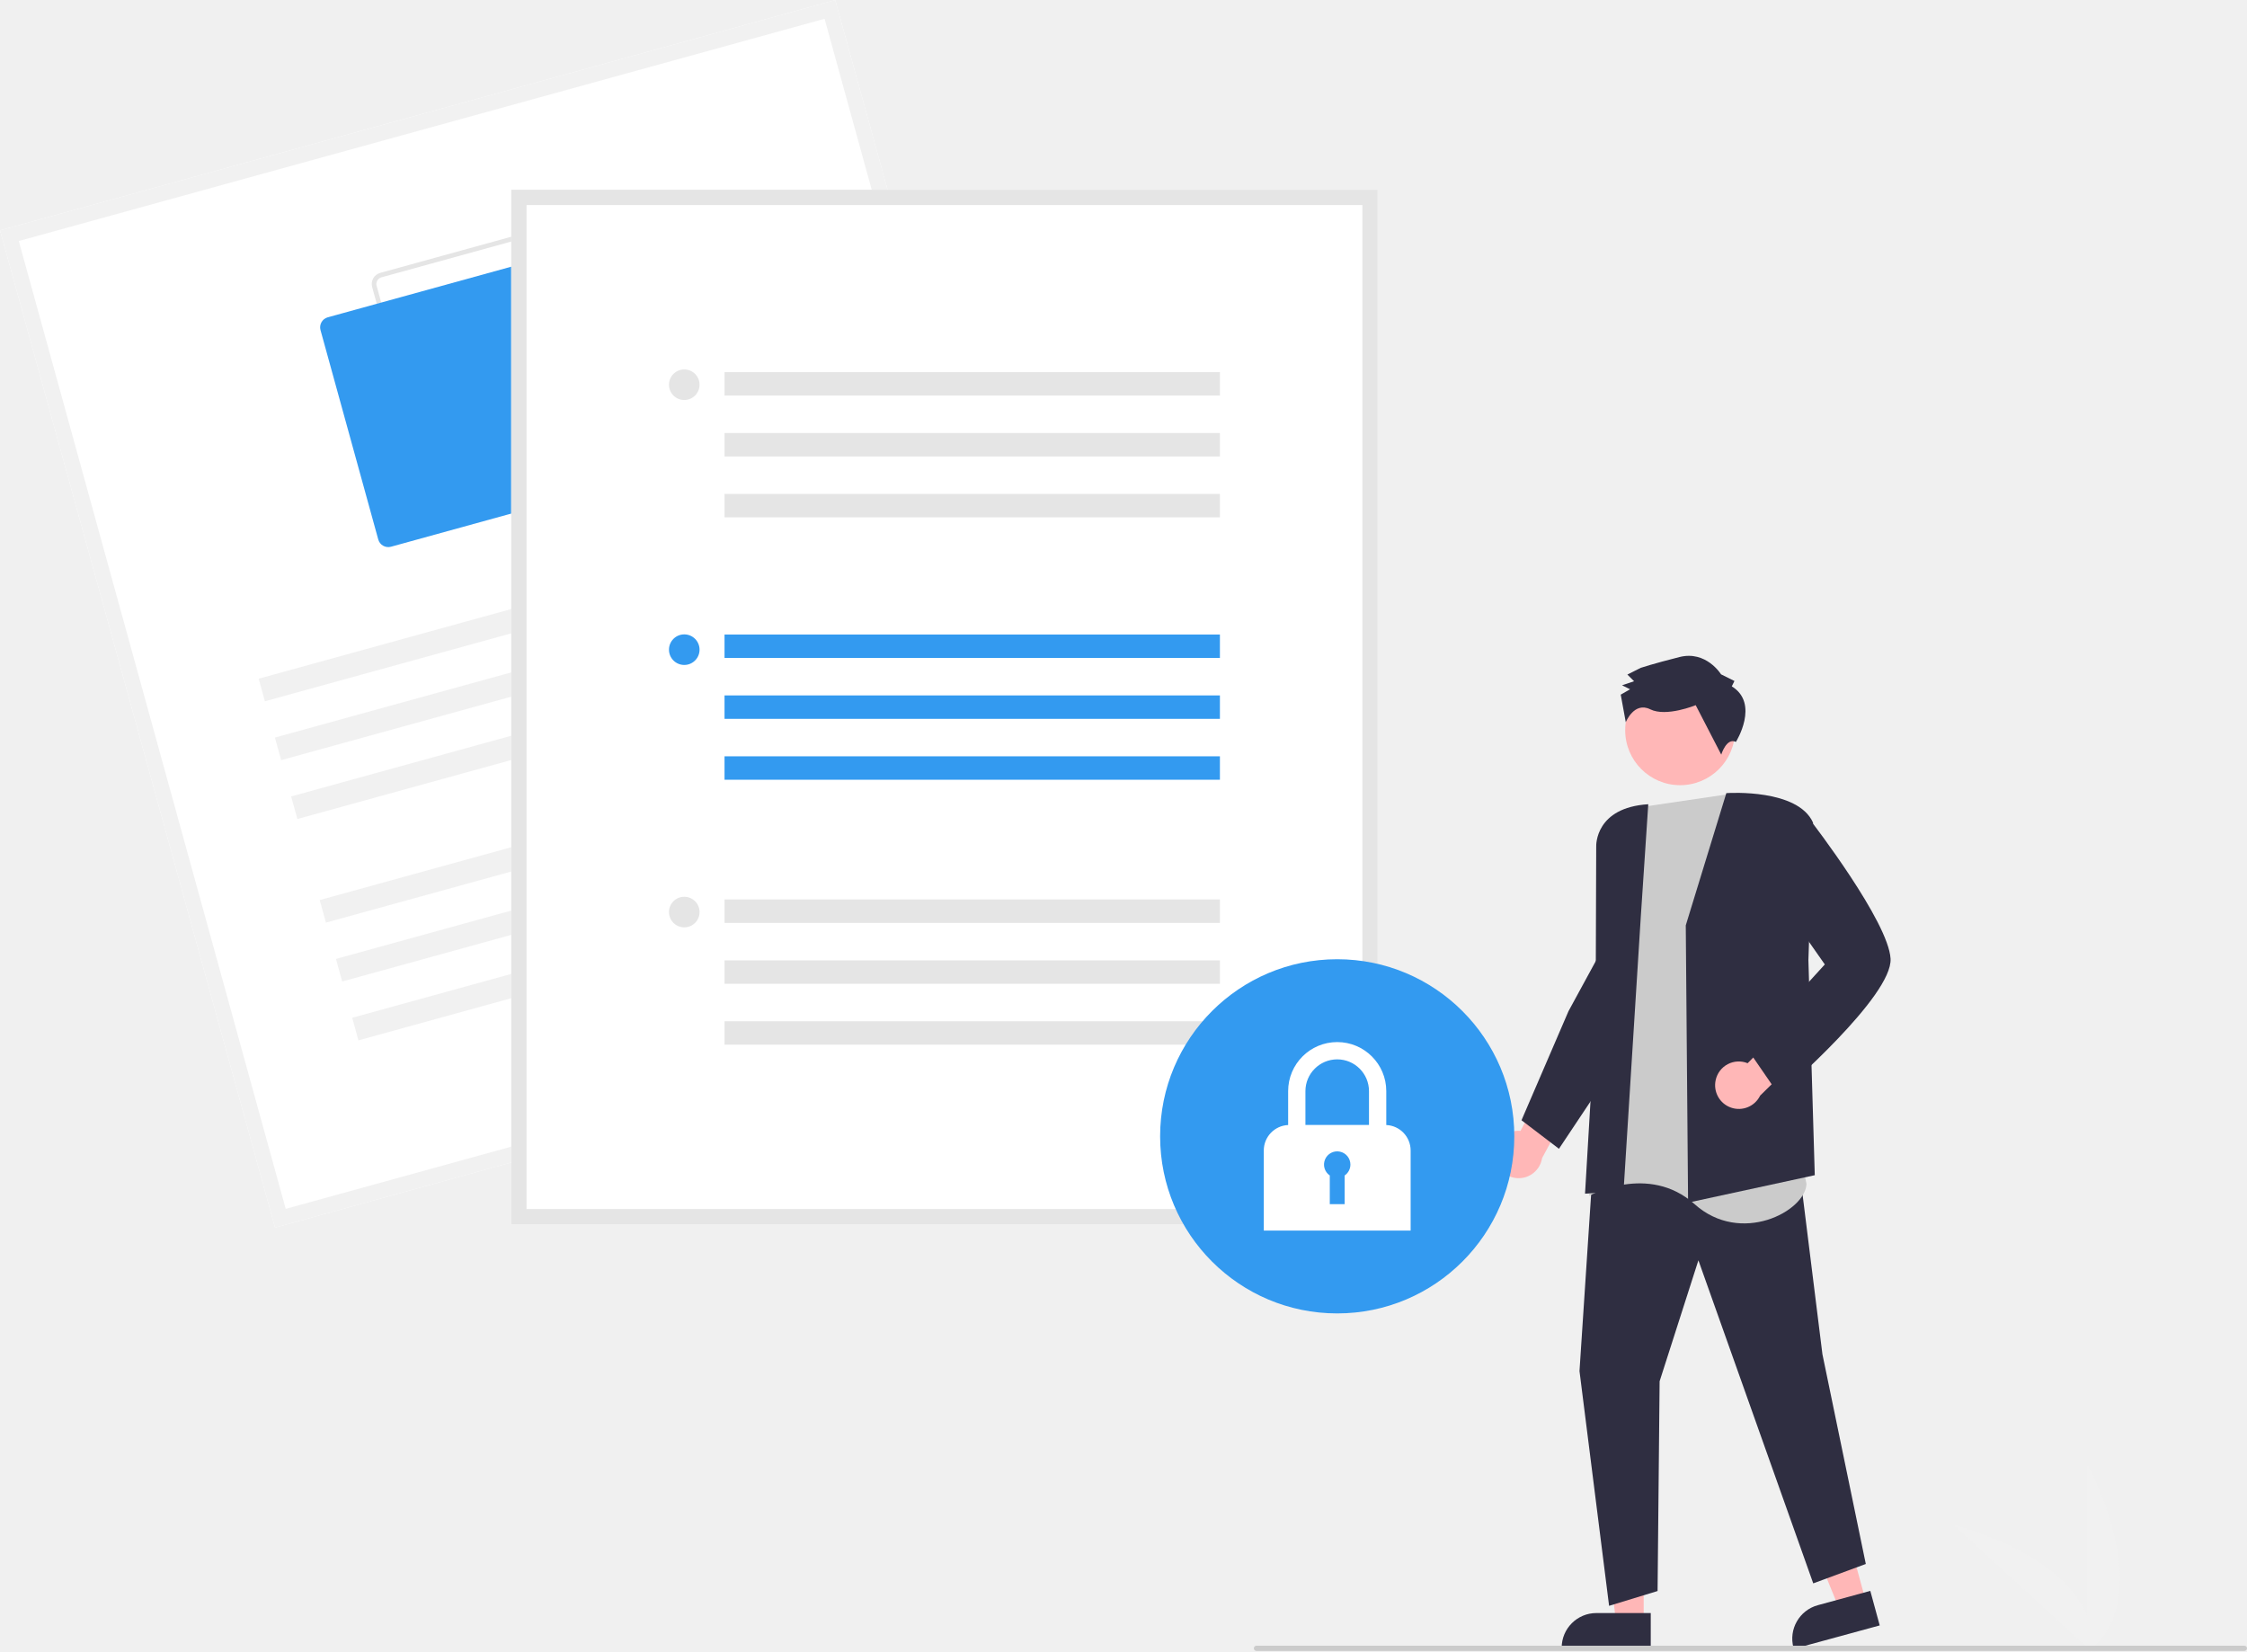
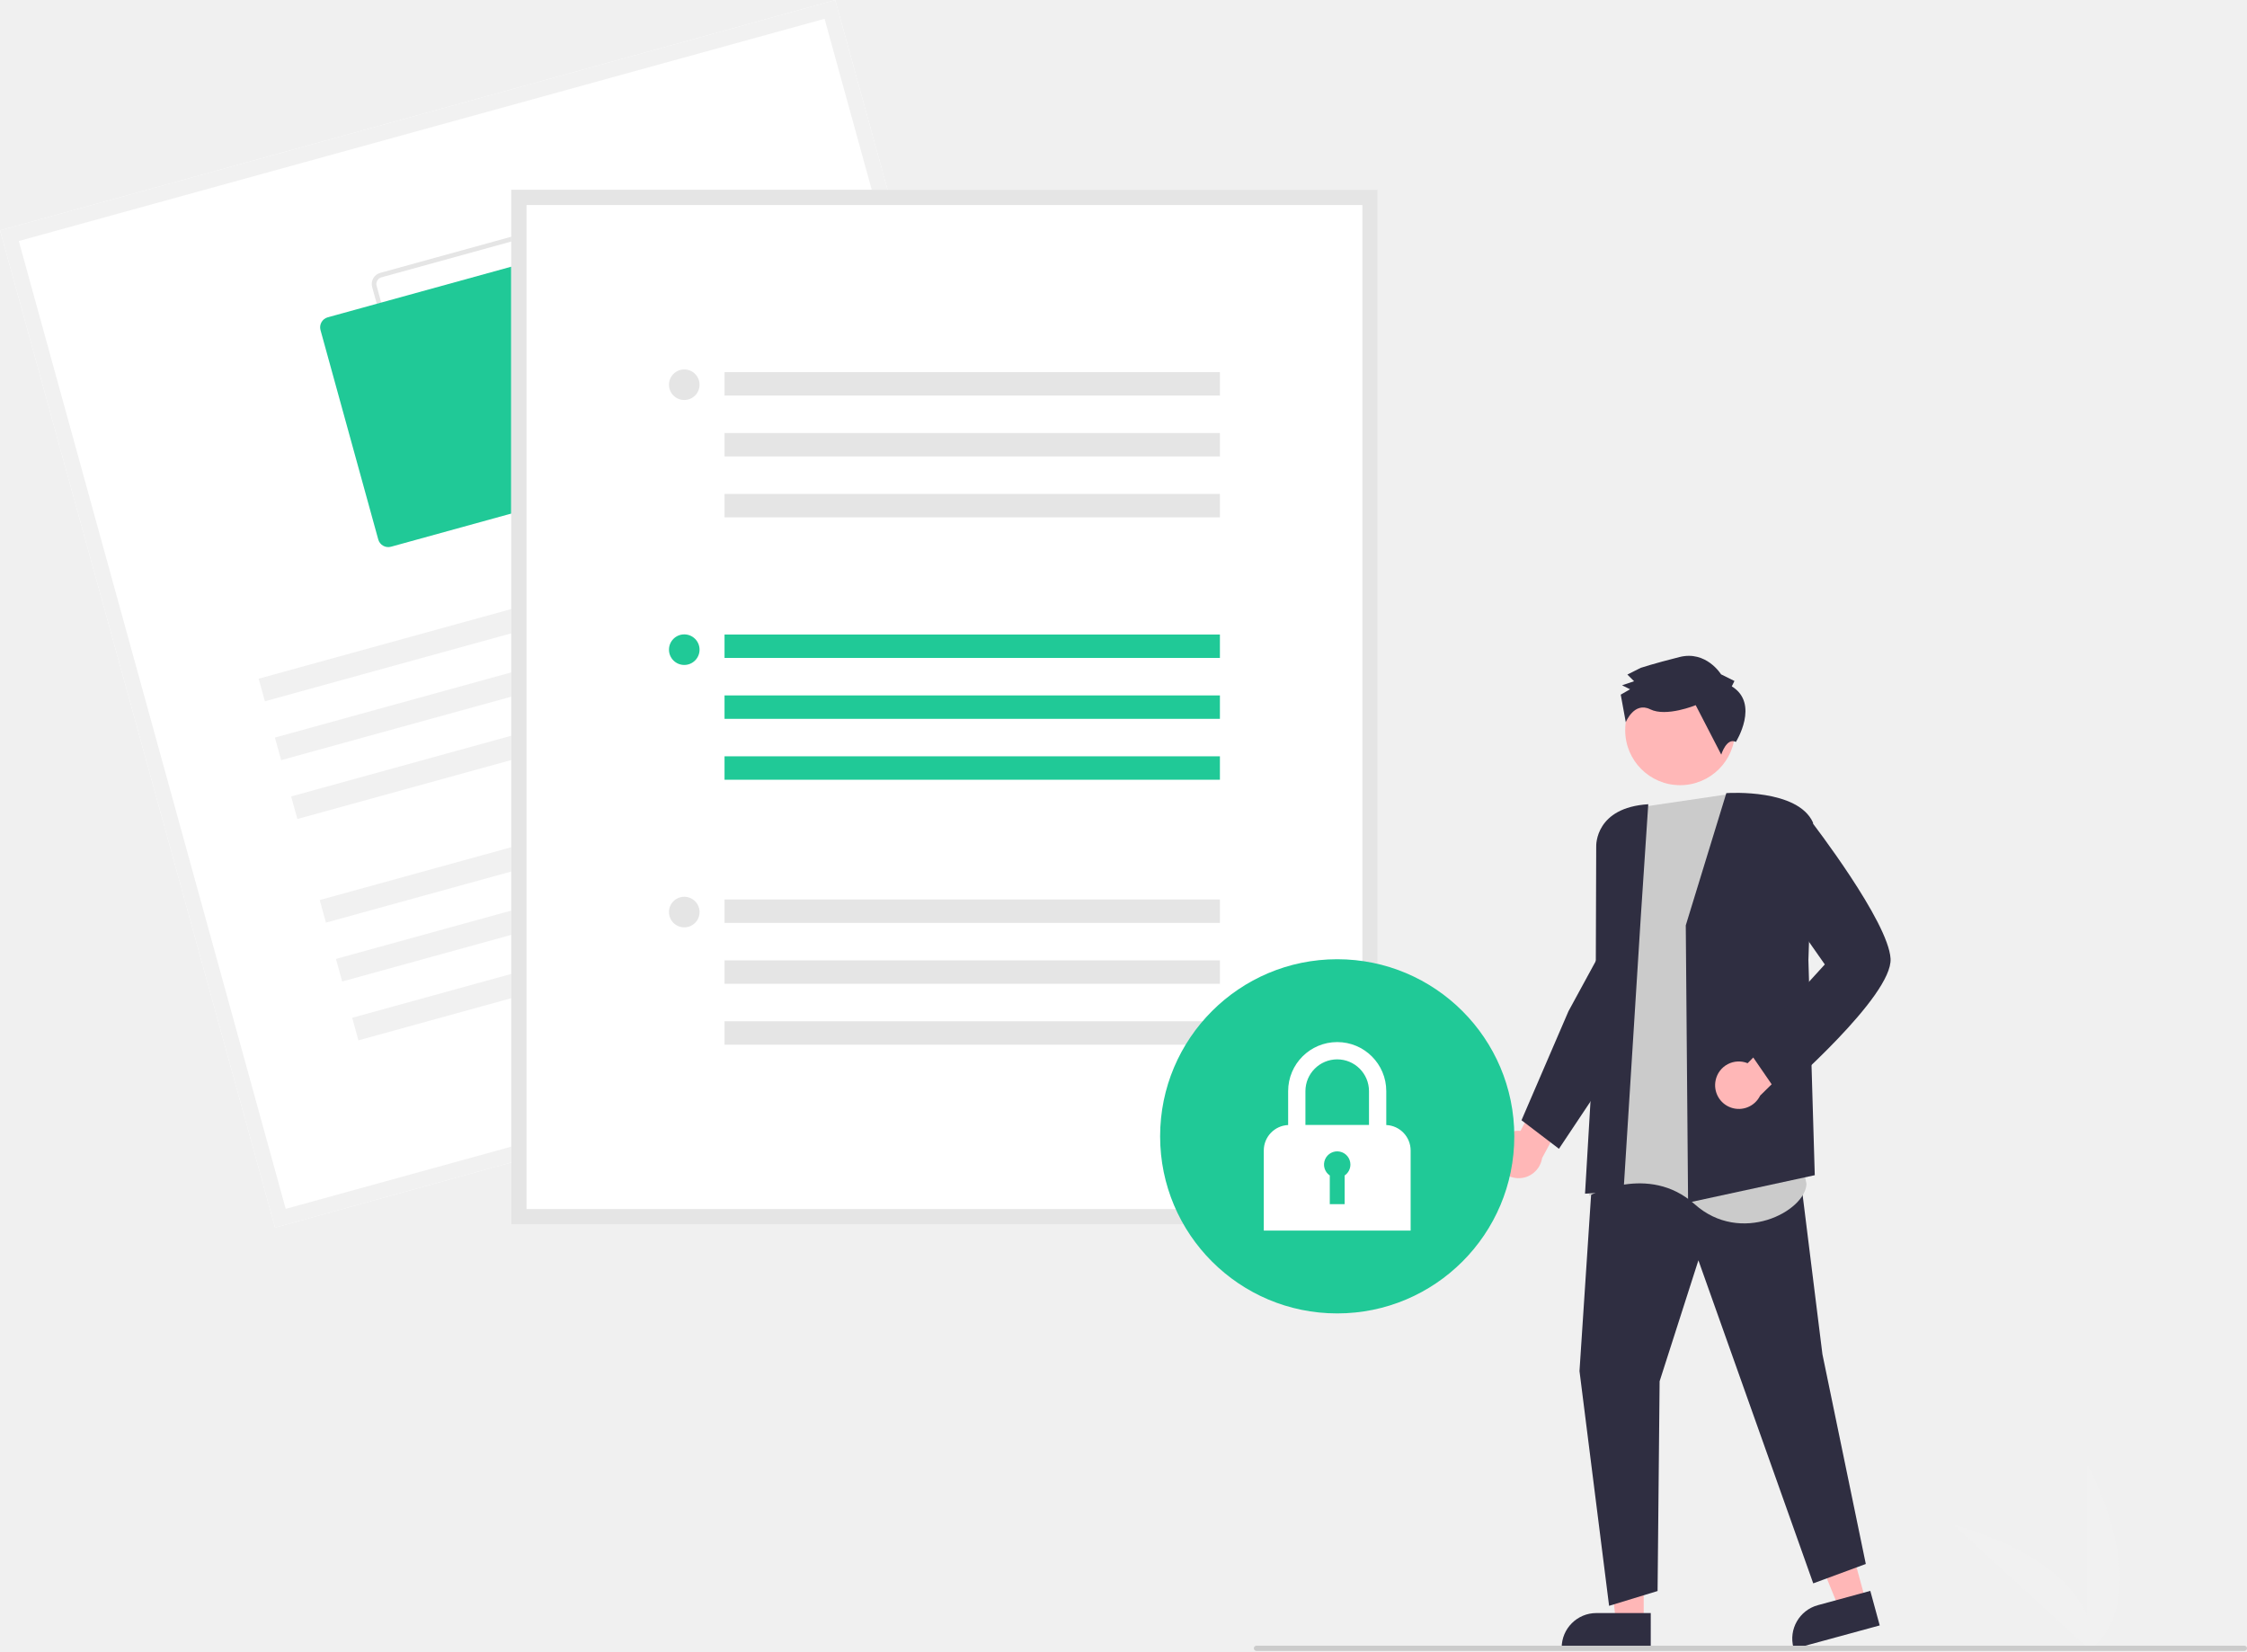
<svg xmlns="http://www.w3.org/2000/svg" data-name="Layer 1" width="866.524" height="637.056" viewBox="0 0 866.524 637.056">
  <path d="M971.738,768.528v-72.34S999.93,747.474,971.738,768.528Z" transform="translate(-166.7382 -131.4719)" fill="#f1f1f1" />
  <path d="M973.48,768.515,920.19,719.594S977.035,733.51,973.48,768.515Z" transform="translate(-166.7382 -131.4719)" fill="#f1f1f1" />
  <path d="M743.266,577.442a9.095,9.095,0,0,1,9.851-9.872l9.607-18.431,12.624,3.106-13.932,25.838a9.145,9.145,0,0,1-18.15-.641Z" transform="translate(-166.7382 -131.4719)" fill="#ffb7b7" />
  <polygon points="633.871 625.527 623.218 625.526 618.15 584.437 633.873 584.438 633.871 625.527" fill="#ffb7b7" />
  <path d="M803.326,767.325l-34.349-.001v-.434a13.37,13.37,0,0,1,13.37-13.369h.001l20.979.001Z" transform="translate(-166.7382 -131.4719)" fill="#2f2e41" />
  <polygon points="719.549 617.569 709.271 620.371 693.57 582.063 708.739 577.927 719.549 617.569" fill="#ffb7b7" />
  <path d="M891.625,758.288,858.486,767.325l-.114-.419a13.37,13.37,0,0,1,9.381-16.416l.001-0L887.993,744.97Z" transform="translate(-166.7382 -131.4719)" fill="#2f2e41" />
  <polygon points="614.423 448.033 609.109 528.727 620.524 619.261 639.221 613.554 640.009 532.663 654.966 486.018 699.25 610.602 719.521 603.123 702.792 522.232 693.345 446.262 614.423 448.033" fill="#2f2e41" />
  <path d="M832.823,437.806,801.337,442.449,789.994,453.667l-3.522,40.307,2.187,35.702-9.119,62.959s22.93-12.729,40.701,3.205,42.635,2.816,43.147-7.784Z" transform="translate(-166.7382 -131.4719)" fill="#cbcbcb" />
  <path d="M816.834,488.357l-0-.045,15.641-50.984.202-.013c1.113-.072,27.337-1.618,33.202,11.33l.028.062-1.782,52.983,2.454,82.979-48.501,10.505-.353.077Z" transform="translate(-166.7382 -131.4719)" fill="#2f2e41" />
  <path d="M799.501,484.833l2.869-43.221c-20.407,1.269-20.099,15.738-20.076,16.369l-.223,64.65-4.087,69.164,14.86-1.114Z" transform="translate(-166.7382 -131.4719)" fill="#2f2e41" />
  <path d="M753.485,563.477l18.117-42.047L784.248,498.208l6.602,41.889-22.922,34.384Z" transform="translate(-166.7382 -131.4719)" fill="#2f2e41" />
  <path d="M828.36,548.006a9.095,9.095,0,0,1,12.325-6.526l14.616-14.777,11.146,6.692L845.514,553.973A9.145,9.145,0,0,1,828.36,548.006Z" transform="translate(-166.7382 -131.4719)" fill="#ffb7b7" />
  <path d="M840.651,536.085,870.452,503.393,850.726,475.244l2.03-13.762L864.383,447.12l.227.293c1.239,1.604,30.362,39.439,31.198,53.763.839,14.376-41.021,50.742-42.803,52.282l-.248.214Z" transform="translate(-166.7382 -131.4719)" fill="#2f2e41" />
  <circle cx="647.916" cy="281.612" r="21.181" fill="#ffb7b7" />
  <path d="M834.576,396.15l1.027-2.067-5.167-2.567s-5.7-9.274-16.014-6.668-14.955,4.166-14.955,4.166l-5.154,2.593,2.587,2.574-4.64,1.56,3.1,1.54-3.607,2.073,1.942,10.628s3.225-8.061,9.425-4.981,17.541-1.592,17.541-1.592l9.853,19.069s2.033-6.684,5.657-4.902C836.171,417.577,845.43,402.831,834.576,396.15Z" transform="translate(-166.7382 -131.4719)" fill="#2f2e41" />
  <path d="M594.907,516.07,272.805,604.901,166.738,220.303l322.102-88.831Z" transform="translate(-166.7382 -131.4719)" fill="#fff" />
  <path d="M594.907,516.07,272.805,604.901,166.738,220.303l322.102-88.831ZM276.92,597.651l310.738-85.697-102.932-373.233-310.738,85.697Z" transform="translate(-166.7382 -131.4719)" fill="#f1f1f1" />
  <path d="M418.744,303.765l-80.741,22.267a4.46,4.46,0,0,1-5.479-3.11l-22.267-80.741a4.46,4.46,0,0,1,3.11-5.479l80.741-22.267a4.46,4.46,0,0,1,5.479,3.11l22.267,80.741A4.46,4.46,0,0,1,418.744,303.765ZM313.841,238.42a2.676,2.676,0,0,0-1.866,3.288l22.267,80.741a2.676,2.676,0,0,0,3.288,1.866l80.741-22.267a2.676,2.676,0,0,0,1.866-3.288l-22.267-80.741a2.676,2.676,0,0,0-3.288-1.866Z" transform="translate(-166.7382 -131.4719)" fill="#e5e5e5" />
-   <path d="M398.277,320.039l-80.741,22.267a4.014,4.014,0,0,1-4.931-2.799L290.337,258.766a4.014,4.014,0,0,1,2.799-4.931l80.741-22.267a4.014,4.014,0,0,1,4.931,2.799l22.267,80.741A4.014,4.014,0,0,1,398.277,320.039Z" transform="translate(-166.7382 -131.4719)" fill="#339af0" />
+   <path d="M398.277,320.039l-80.741,22.267a4.014,4.014,0,0,1-4.931-2.799L290.337,258.766a4.014,4.014,0,0,1,2.799-4.931l80.741-22.267a4.014,4.014,0,0,1,4.931,2.799l22.267,80.741A4.014,4.014,0,0,1,398.277,320.039Z" transform="translate(-166.7382 -131.4719)" fill="#20c997" />
  <rect x="263.489" y="361.969" width="233.728" height="9.032" transform="translate(-250.4837 -17.16149) rotate(-15.41811)" fill="#f1f1f1" />
  <rect x="269.75" y="384.671" width="233.728" height="9.032" transform="translate(-256.294 -14.67996) rotate(-15.41811)" fill="#f1f1f1" />
  <rect x="276.011" y="407.372" width="233.728" height="9.032" transform="translate(-262.1042 -12.19843) rotate(-15.41811)" fill="#f1f1f1" />
  <rect x="287.03" y="447.328" width="233.728" height="9.032" transform="translate(-272.3302 -7.83093) rotate(-15.41811)" fill="#f1f1f1" />
  <rect x="293.291" y="470.03" width="233.728" height="9.032" transform="translate(-278.1405 -5.34939) rotate(-15.41811)" fill="#f1f1f1" />
  <rect x="299.552" y="492.732" width="233.728" height="9.032" transform="translate(-283.9507 -2.86786) rotate(-15.41811)" fill="#f1f1f1" />
  <path d="M698.014,603.616H363.887V204.661H698.014Z" transform="translate(-166.7382 -131.4719)" fill="#fff" />
  <path d="M698.014,603.616H363.887V204.661H698.014Zm-328.233-5.895H692.12V210.555H369.782Z" transform="translate(-166.7382 -131.4719)" fill="#e5e5e5" />
-   <rect x="279.408" y="244.695" width="191.034" height="9.032" fill="#339af0" />
-   <rect x="279.408" y="268.178" width="191.034" height="9.032" fill="#339af0" />
-   <rect x="279.408" y="291.661" width="191.034" height="9.032" fill="#339af0" />
-   <circle cx="263.877" cy="250.534" r="5.895" fill="#339af0" />
+   <rect x="279.408" y="244.695" width="191.034" height="9.032" fill="#20c997" />
+   <rect x="279.408" y="268.178" width="191.034" height="9.032" fill="#20c997" />
+   <rect x="279.408" y="291.661" width="191.034" height="9.032" fill="#20c997" />
+   <circle cx="263.877" cy="250.534" r="5.895" fill="#20c997" />
  <rect x="279.408" y="143.505" width="191.034" height="9.032" fill="#e5e5e5" />
  <rect x="279.408" y="166.989" width="191.034" height="9.032" fill="#e5e5e5" />
  <rect x="279.408" y="190.472" width="191.034" height="9.032" fill="#e5e5e5" />
  <circle cx="263.877" cy="148.362" r="5.895" fill="#e5e5e5" />
  <rect x="279.408" y="346.867" width="191.034" height="9.032" fill="#e5e5e5" />
  <rect x="279.408" y="370.35" width="191.034" height="9.032" fill="#e5e5e5" />
  <rect x="279.408" y="393.833" width="191.034" height="9.032" fill="#e5e5e5" />
  <circle cx="263.877" cy="351.723" r="5.895" fill="#e5e5e5" />
-   <circle cx="515.677" cy="438.205" r="68.293" fill="#339af0" />
+   <circle cx="515.677" cy="438.205" r="68.293" fill="#20c997" />
  <path d="M701.336,565.32V552.253a18.921,18.921,0,1,0-37.842,0v13.067a9.838,9.838,0,0,0-9.396,9.823v30.879h56.634V575.144A9.838,9.838,0,0,0,701.336,565.32ZM682.415,539.994a12.273,12.273,0,0,1,12.258,12.259v13.044H670.157V552.253A12.273,12.273,0,0,1,682.415,539.994Z" transform="translate(-166.7382 -131.4719)" fill="#fff" />
-   <path d="M687.506,580.569a5.091,5.091,0,1,0-7.954,4.207v11.065H685.278v-11.065A5.084,5.084,0,0,0,687.506,580.569Z" transform="translate(-166.7382 -131.4719)" fill="#339af0" />
+   <path d="M687.506,580.569a5.091,5.091,0,1,0-7.954,4.207v11.065H685.278v-11.065A5.084,5.084,0,0,0,687.506,580.569Z" transform="translate(-166.7382 -131.4719)" fill="#20c997" />
  <path d="M1032.262,768.122h-381a1,1,0,0,1,0-2h381a1,1,0,0,1,0,2Z" transform="translate(-166.7382 -131.4719)" fill="#cbcbcb" />
</svg>
